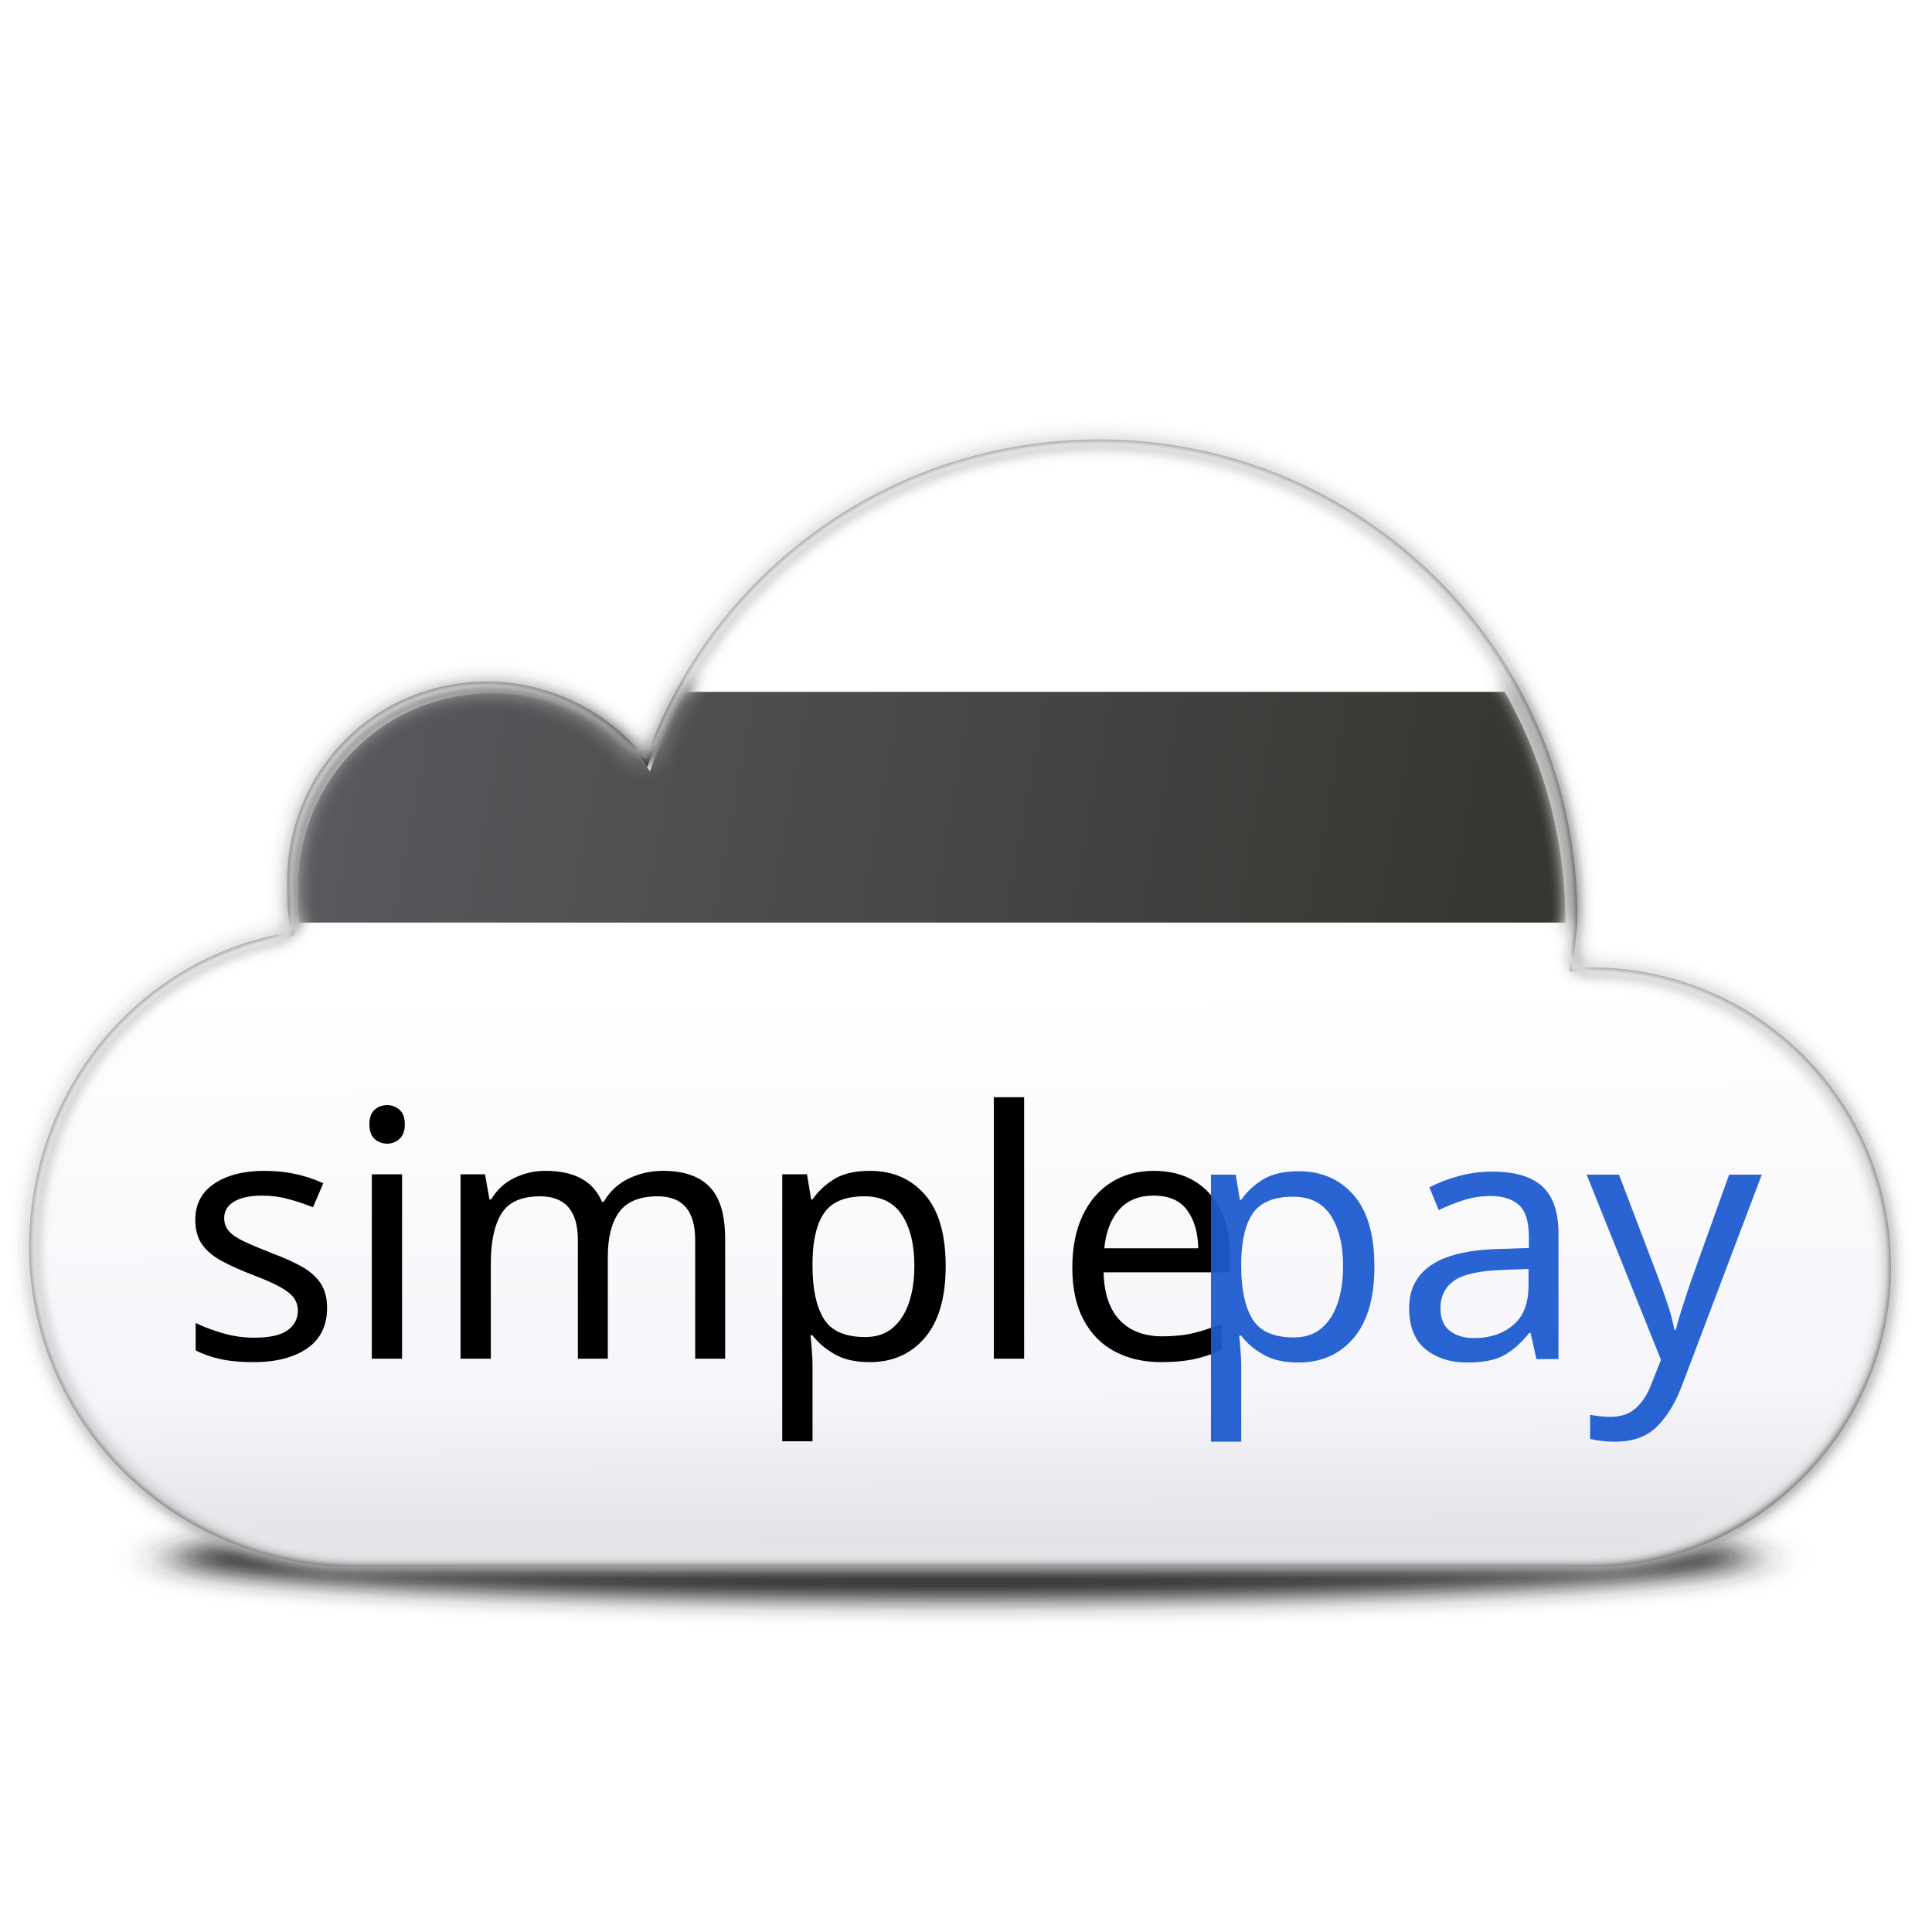
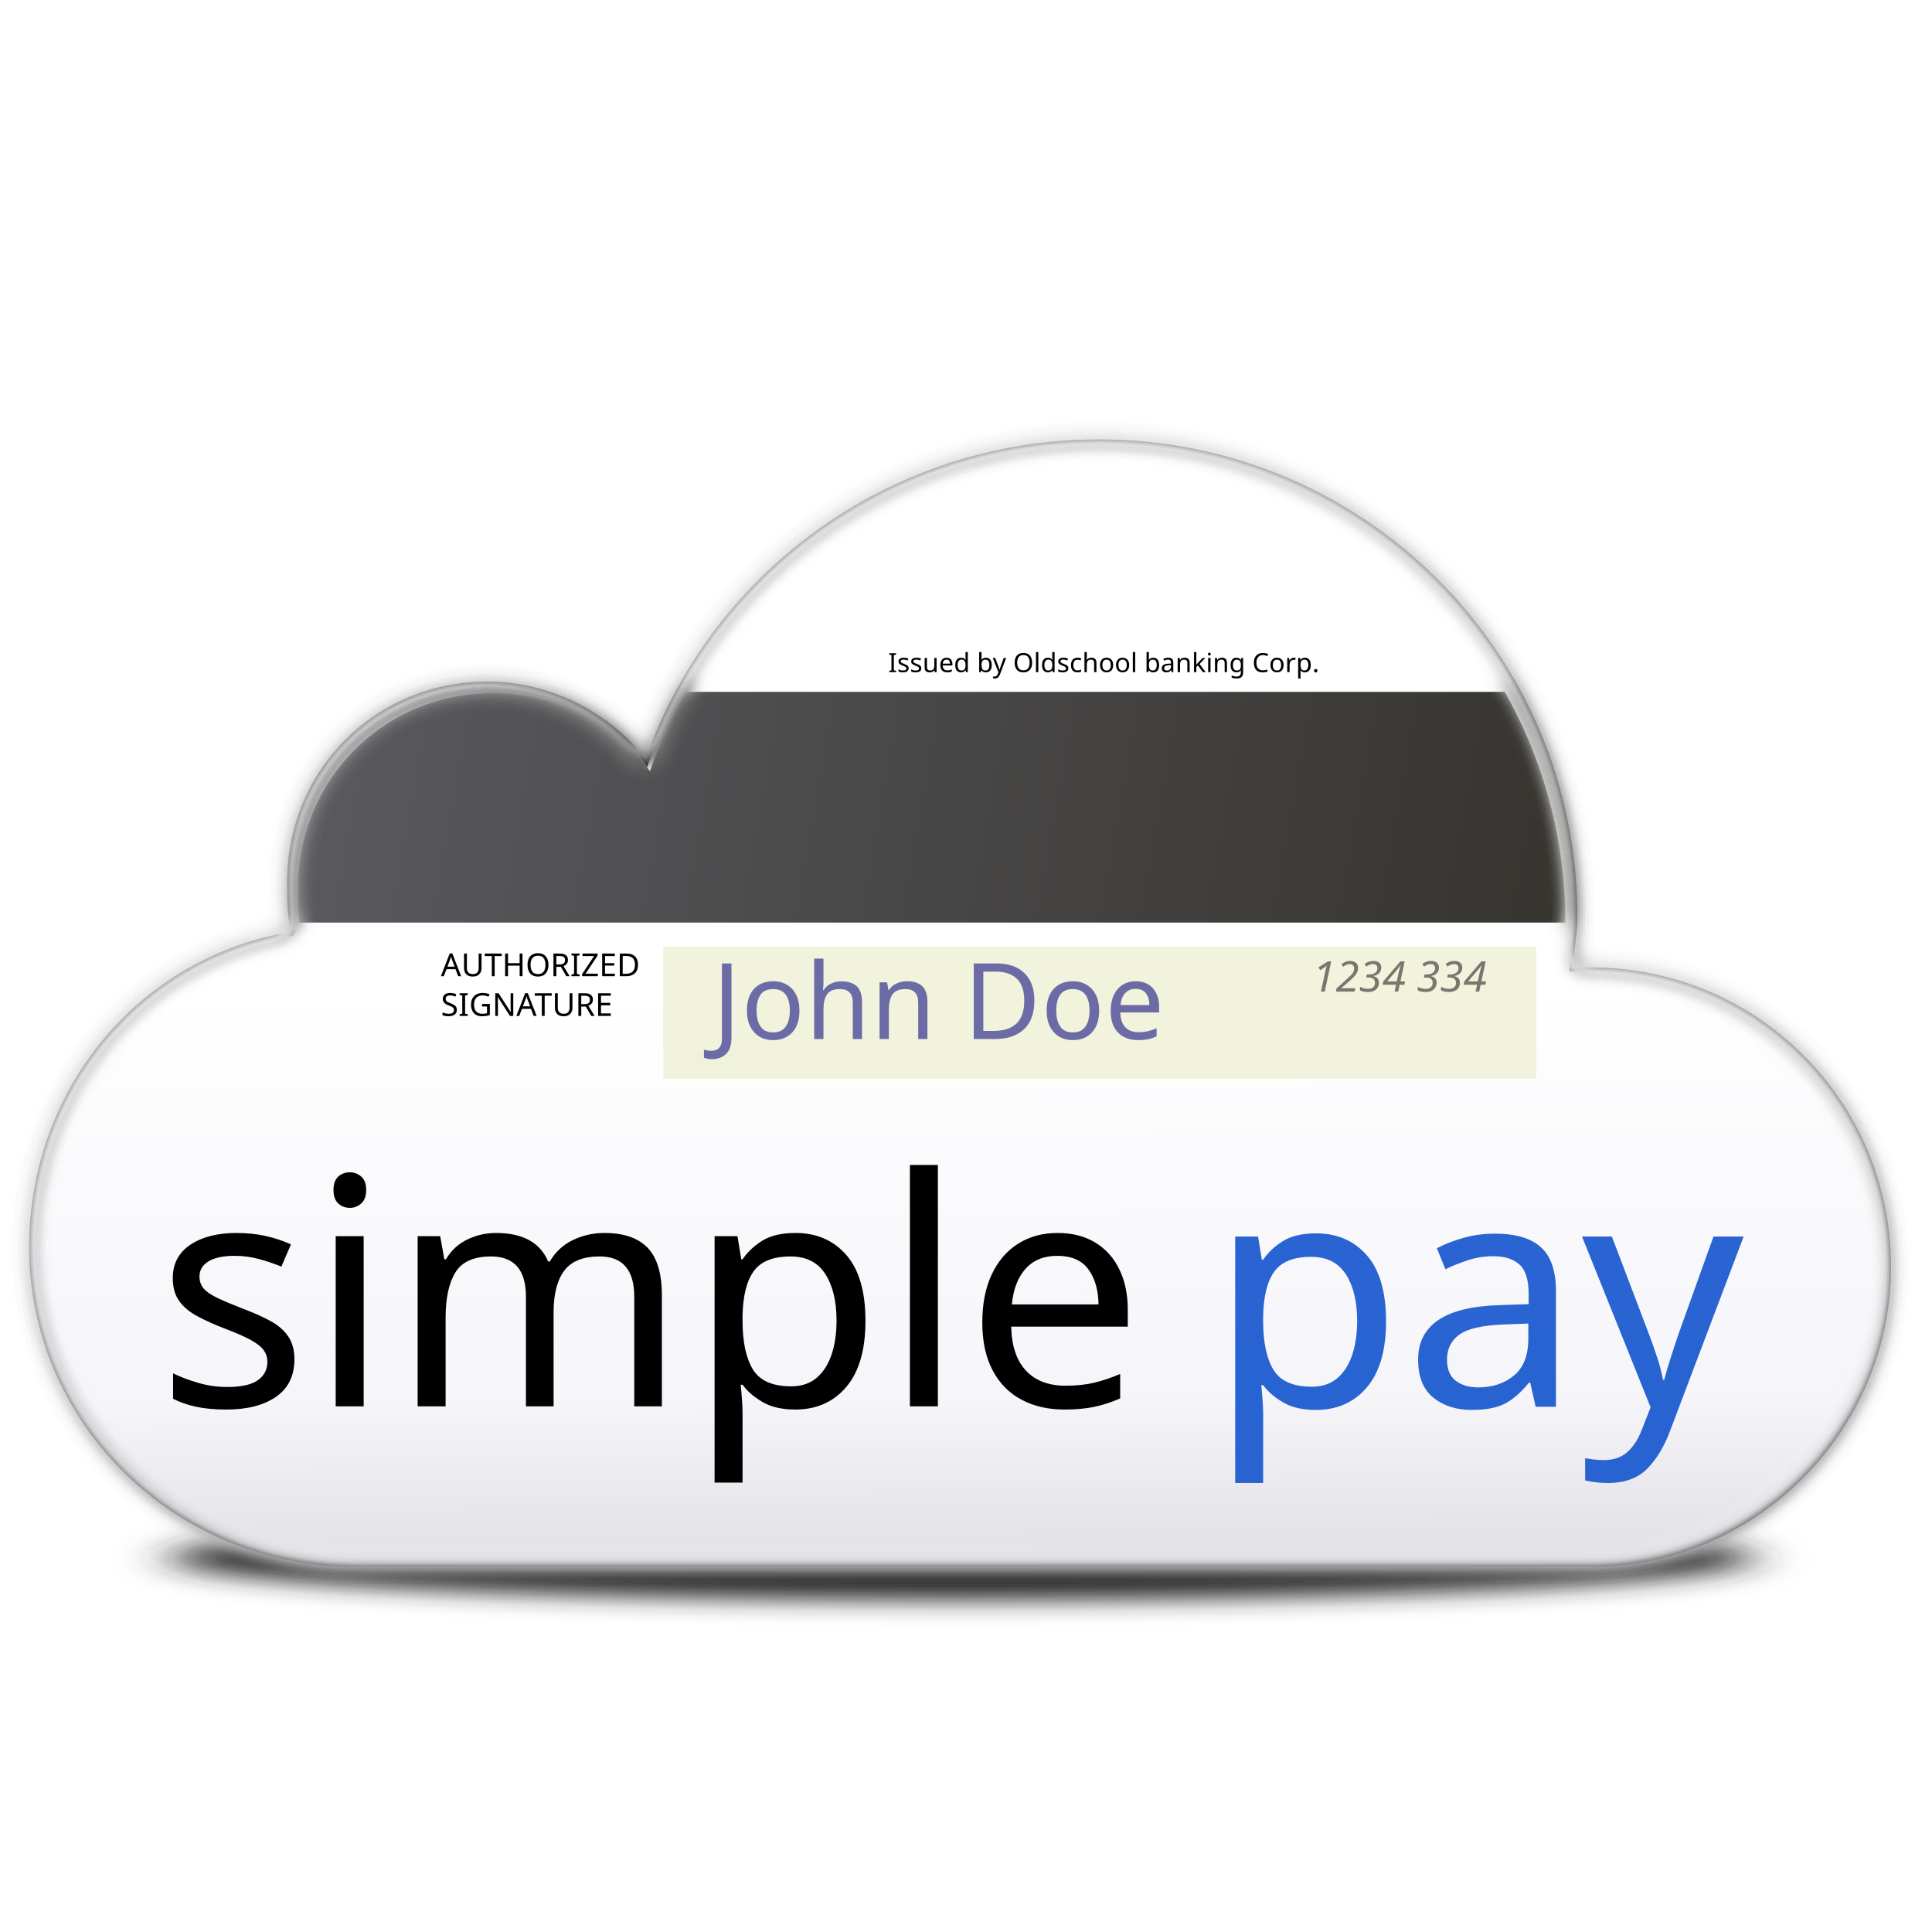
<svg xmlns="http://www.w3.org/2000/svg" xmlns:xlink="http://www.w3.org/1999/xlink" width="730" height="730" version="1.1" id="svg2">
  <description id="description6">Created with Sketch (http://www.bohemiancoding.com/sketch)</description>
  <defs id="defs8">
    <linearGradient id="linearGradient3864">
      <stop id="stop3866" offset="0" style="stop-color:#ffffff;stop-opacity:0;" />
      <stop style="stop-color:#ffffff;stop-opacity:0;" offset="0.5" id="stop3893" />
      <stop id="stop3895" offset="0.531" style="stop-color:#ffffff;stop-opacity:0.142;" />
      <stop id="stop3868" offset="1" style="stop-color:#ffffff;stop-opacity:0.08;" />
    </linearGradient>
    <linearGradient id="linearGradient3854">
      <stop style="stop-color:#ffffff;stop-opacity:1;" offset="0" id="stop3856" />
      <stop id="stop3858" offset="0.725" style="stop-color:#f5f5fa;stop-opacity:1;" />
      <stop style="stop-color:#e1e1e6;stop-opacity:1;" offset="1" id="stop3860" />
    </linearGradient>
    <linearGradient id="linearGradient3842">
      <stop id="stop3844" offset="0" style="stop-color:#ffffff;stop-opacity:1;" />
      <stop style="stop-color:#e8e8ee;stop-opacity:0.498;" offset="0.5" id="stop3852" />
      <stop id="stop3846" offset="1" style="stop-color:#d1d1dd;stop-opacity:0;" />
    </linearGradient>
    <filter color-interpolation-filters="sRGB" height="1" width="1" y="0" x="0" id="filter3100">
      <feColorMatrix values="0" type="saturate" id="feColorMatrix3102" />
    </filter>
    <filter color-interpolation-filters="sRGB" height="1" width="1" y="0" x="0" id="filter3104">
      <feColorMatrix values="0" type="saturate" id="feColorMatrix3106" />
    </filter>
    <filter color-interpolation-filters="sRGB" height="1" width="1" y="0" x="0" id="filter3108">
      <feColorMatrix values="0" type="saturate" id="feColorMatrix3110" />
    </filter>
    <filter color-interpolation-filters="sRGB" height="1" width="1" y="0" x="0" id="filter3112">
      <feColorMatrix values="0" type="saturate" id="feColorMatrix3114" />
    </filter>
    <filter color-interpolation-filters="sRGB" height="1" width="1" y="0" x="0" id="filter3116">
      <feColorMatrix values="0" type="saturate" id="feColorMatrix3118" />
    </filter>
    <filter color-interpolation-filters="sRGB" height="1" width="1" y="0" x="0" id="filter3120">
      <feColorMatrix values="0" type="saturate" id="feColorMatrix3122" />
    </filter>
    <filter color-interpolation-filters="sRGB" height="1" width="1" y="0" x="0" id="filter3124">
      <feColorMatrix values="0" type="saturate" id="feColorMatrix3126" />
    </filter>
    <filter color-interpolation-filters="sRGB" height="1" width="1" y="0" x="0" id="filter3128">
      <feColorMatrix values="0" type="saturate" id="feColorMatrix3130" />
    </filter>
    <filter color-interpolation-filters="sRGB" height="1" width="1" y="0" x="0" id="filter3132">
      <feColorMatrix values="0" type="saturate" id="feColorMatrix3134" />
    </filter>
    <filter color-interpolation-filters="sRGB" height="1" width="1" y="0" x="0" id="filter3136">
      <feColorMatrix values="0" type="saturate" id="feColorMatrix3138" />
    </filter>
    <filter color-interpolation-filters="sRGB" height="1" width="1" y="0" x="0" id="filter3140">
      <feColorMatrix values="0" type="saturate" id="feColorMatrix3142" />
    </filter>
    <filter color-interpolation-filters="sRGB" height="1" width="1" y="0" x="0" id="filter3144">
      <feColorMatrix values="0" type="saturate" id="feColorMatrix3146" />
    </filter>
    <filter color-interpolation-filters="sRGB" height="1" width="1" y="0" x="0" id="filter3148">
      <feColorMatrix values="0" type="saturate" id="feColorMatrix3150" />
    </filter>
    <filter color-interpolation-filters="sRGB" height="1" width="1" y="0" x="0" id="filter3152">
      <feColorMatrix values="0" type="saturate" id="feColorMatrix3154" />
    </filter>
    <filter color-interpolation-filters="sRGB" height="1" width="1" y="0" x="0" id="filter3156">
      <feColorMatrix values="0" type="saturate" id="feColorMatrix3158" />
    </filter>
    <filter color-interpolation-filters="sRGB" height="1" width="1" y="0" x="0" id="filter3160">
      <feColorMatrix values="0" type="saturate" id="feColorMatrix3162" />
    </filter>
    <filter color-interpolation-filters="sRGB" height="1" width="1" y="0" x="0" id="filter3164">
      <feColorMatrix values="0" type="saturate" id="feColorMatrix3166" />
    </filter>
    <linearGradient gradientUnits="userSpaceOnUse" y2="475.329" x2="486.852" y1="273.172" x1="489.244" id="linearGradient3848" xlink:href="#linearGradient3842" />
    <linearGradient y2="471.741" x2="485.656" y1="258.818" x1="484.459" gradientUnits="userSpaceOnUse" id="linearGradient3850" xlink:href="#linearGradient3854" />
    <linearGradient gradientTransform="matrix(0.4815864,0,0,0.6457399,-128.1014,-61.03806)" gradientUnits="userSpaceOnUse" y2="312.481" x2="1352.736" y1="651.594" x1="1269.389" id="linearGradient3870" xlink:href="#linearGradient3864" />
    <filter color-interpolation-filters="sRGB" height="1" width="1" y="0" x="0" id="filter3897">
      <feMorphology result="result0" in="SourceGraphic" radius="4" id="feMorphology3899" />
      <feGaussianBlur result="result91" stdDeviation="8" in="result0" id="feGaussianBlur3901" />
      <feComposite in="SourceGraphic" operator="in" in2="result91" id="feComposite3903" />
    </filter>
    <filter color-interpolation-filters="sRGB" height="1" width="1" y="0" x="0" id="filter3957">
      <feMorphology result="result0" in="SourceGraphic" radius="4" id="feMorphology3959" />
      <feGaussianBlur result="result91" stdDeviation="8" in="result0" id="feGaussianBlur3961" />
      <feComposite in="SourceGraphic" operator="in" in2="result91" id="feComposite3963" />
    </filter>
    <filter color-interpolation-filters="sRGB" height="1" width="1" y="0" x="0" id="filter3965">
      <feMorphology result="result0" in="SourceGraphic" radius="4" id="feMorphology3967" />
      <feGaussianBlur result="result91" stdDeviation="8" in="result0" id="feGaussianBlur3969" />
      <feComposite in="SourceGraphic" operator="in" in2="result91" id="feComposite3971" />
    </filter>
    <filter color-interpolation-filters="sRGB" height="1" width="1" y="0" x="0" id="filter3973">
      <feMorphology result="result0" in="SourceGraphic" radius="4" id="feMorphology3975" />
      <feGaussianBlur result="result91" stdDeviation="8" in="result0" id="feGaussianBlur3977" />
      <feComposite in="SourceGraphic" operator="in" in2="result91" id="feComposite3979" />
    </filter>
    <filter id="filter3891" color-interpolation-filters="sRGB" x="-0.2" width="1.4" height="1.4" y="-0.2">
      <feGaussianBlur id="feGaussianBlur3893" stdDeviation="11.12" result="result8" />
      <feOffset id="feOffset3895" dx="4" dy="4" result="result11" />
      <feComposite id="feComposite3897" in2="result11" result="result6" in="SourceGraphic" operator="in" />
      <feFlood id="feFlood3899" result="result10" in="result6" flood-opacity="1" flood-color="rgb(0,0,0)" />
      <feBlend id="feBlend3901" in2="result10" mode="normal" in="result6" result="result12" />
      <feComposite id="feComposite3904" in2="SourceGraphic" result="fbSourceGraphic" operator="in" />
      <feColorMatrix result="fbSourceGraphicAlpha" in="fbSourceGraphic" values="0 0 0 -1 0 0 0 0 -1 0 0 0 0 -1 0 0 0 0 1 0" id="feColorMatrix4179" />
      <feTurbulence id="feTurbulence4181" baseFrequency="0.05" numOctaves="5" type="fractalNoise" result="result91" />
      <feDisplacementMap id="feDisplacementMap4183" in2="result91" scale="25" result="result5" xChannelSelector="R" in="fbSourceGraphic" yChannelSelector="A" />
      <feComposite id="feComposite4185" in2="result5" in="fbSourceGraphic" operator="atop" />
    </filter>
    <filter id="filter4203" height="1" width="1" y="0" x="0" color-interpolation-filters="sRGB">
      <feTurbulence id="feTurbulence4205" type="fractalNoise" numOctaves="4" baseFrequency="0.4" seed="0" result="result0" />
      <feColorMatrix id="feColorMatrix4207" result="result4" values="0" type="saturate" />
      <feComposite id="feComposite4209" in2="result4" in="SourceGraphic" operator="arithmetic" k1="1.25" k2="0.5" k3="0.5" result="result2" k4="0" />
      <feBlend id="feBlend4211" in2="SourceGraphic" result="result5" mode="normal" in="result2" />
      <feComposite id="feComposite4213" in2="SourceGraphic" in="result5" operator="in" result="result3" />
    </filter>
    <filter id="filter4215" x="-0.25" y="-0.25" width="1.5" height="1.5" color-interpolation-filters="sRGB">
      <feMorphology id="feMorphology4217" radius="4" in="SourceGraphic" result="result0" />
      <feGaussianBlur id="feGaussianBlur4219" in="result0" stdDeviation="8" result="result91" />
      <feComposite id="feComposite4221" in2="result91" operator="in" in="SourceGraphic" result="fbSourceGraphic" />
      <feColorMatrix result="fbSourceGraphicAlpha" in="fbSourceGraphic" values="0 0 0 -1 0 0 0 0 -1 0 0 0 0 -1 0 0 0 0 1 0" id="feColorMatrix4223" />
      <feGaussianBlur id="feGaussianBlur4225" in="fbSourceGraphicAlpha" stdDeviation="2" result="blur" />
      <feColorMatrix id="feColorMatrix4227" result="bluralpha" type="matrix" values="1 0 0 0 0 0 1 0 0 0 0 0 1 0 0 0 0 0 0.5 0 " />
      <feOffset id="feOffset4229" in="bluralpha" dx="4" dy="4" result="offsetBlur" />
      <feMerge id="feMerge4231">
        <feMergeNode id="feMergeNode4233" in="offsetBlur" />
        <feMergeNode id="feMergeNode4235" in="fbSourceGraphic" />
      </feMerge>
    </filter>
    <filter id="filter4315" color-interpolation-filters="sRGB">
      <feGaussianBlur id="feGaussianBlur4317" in="SourceGraphic" stdDeviation="5 0.01" />
    </filter>
    <filter id="filter4319" color-interpolation-filters="sRGB" width="1.5" height="1.5" x="-0.25" y="-0.25">
      <feGaussianBlur id="feGaussianBlur4321" in="SourceGraphic" stdDeviation="1 0.01" result="fbSourceGraphic" />
      <feColorMatrix result="fbSourceGraphicAlpha" in="fbSourceGraphic" values="0 0 0 -1 0 0 0 0 -1 0 0 0 0 -1 0 0 0 0 1 0" id="feColorMatrix4411" />
      <feGaussianBlur id="feGaussianBlur4413" in="fbSourceGraphicAlpha" stdDeviation="0.5" result="blur" />
      <feColorMatrix id="feColorMatrix4415" result="bluralpha" type="matrix" values="1 0 0 0 0 0 1 0 0 0 0 0 1 0 0 0 0 0 0.5 0 " />
      <feOffset id="feOffset4417" in="bluralpha" dx="0" dy="0" result="offsetBlur" />
      <feMerge id="feMerge4419" result="fbSourceGraphic">
        <feMergeNode id="feMergeNode4421" in="offsetBlur" />
        <feMergeNode id="feMergeNode4423" in="fbSourceGraphic" />
      </feMerge>
      <feColorMatrix result="fbSourceGraphicAlpha" in="fbSourceGraphic" values="0 0 0 -1 0 0 0 0 -1 0 0 0 0 -1 0 0 0 0 1 0" id="feColorMatrix4791" />
      <feGaussianBlur id="feGaussianBlur4793" in="fbSourceGraphicAlpha" stdDeviation="2" result="blur" />
      <feColorMatrix id="feColorMatrix4795" result="bluralpha" type="matrix" values="1 0 0 0 0 0 1 0 0 0 0 0 1 0 0 0 0 0 0.5 0 " />
      <feOffset id="feOffset4797" in="bluralpha" dx="0" dy="0" result="offsetBlur" />
      <feMerge id="feMerge4799">
        <feMergeNode id="feMergeNode4801" in="offsetBlur" />
        <feMergeNode id="feMergeNode4803" in="fbSourceGraphic" />
      </feMerge>
    </filter>
    <filter id="filter4345" color-interpolation-filters="sRGB">
      <feGaussianBlur id="feGaussianBlur4347" in="SourceGraphic" stdDeviation="5 0.01" />
    </filter>
    <filter id="filter4349" color-interpolation-filters="sRGB" width="1.5" height="1.5" x="-0.25" y="-0.25">
      <feGaussianBlur id="feGaussianBlur4351" in="SourceGraphic" stdDeviation="1 0.01" result="fbSourceGraphic" />
      <feColorMatrix result="fbSourceGraphicAlpha" in="fbSourceGraphic" values="0 0 0 -1 0 0 0 0 -1 0 0 0 0 -1 0 0 0 0 1 0" id="feColorMatrix4397" />
      <feGaussianBlur id="feGaussianBlur4399" in="fbSourceGraphicAlpha" stdDeviation="1" result="blur" />
      <feColorMatrix id="feColorMatrix4401" result="bluralpha" type="matrix" values="1 0 0 0 0 0 1 0 0 0 0 0 1 0 0 0 0 0 0.5 0 " />
      <feOffset id="feOffset4403" in="bluralpha" dx="0" dy="0" result="offsetBlur" />
      <feMerge id="feMerge4405" result="fbSourceGraphic">
        <feMergeNode id="feMergeNode4407" in="offsetBlur" />
        <feMergeNode id="feMergeNode4409" in="fbSourceGraphic" />
      </feMerge>
      <feColorMatrix result="fbSourceGraphicAlpha" in="fbSourceGraphic" values="0 0 0 -1 0 0 0 0 -1 0 0 0 0 -1 0 0 0 0 1 0" id="feColorMatrix4805" />
      <feGaussianBlur id="feGaussianBlur4807" in="fbSourceGraphicAlpha" stdDeviation="2" result="blur" />
      <feColorMatrix id="feColorMatrix4809" result="bluralpha" type="matrix" values="1 0 0 0 0 0 1 0 0 0 0 0 1 0 0 0 0 0 0.5 0 " />
      <feOffset id="feOffset4811" in="bluralpha" dx="0" dy="0" result="offsetBlur" />
      <feMerge id="feMerge4813">
        <feMergeNode id="feMergeNode4815" in="offsetBlur" />
        <feMergeNode id="feMergeNode4817" in="fbSourceGraphic" />
      </feMerge>
    </filter>
    <filter id="filter4375" color-interpolation-filters="sRGB">
      <feGaussianBlur id="feGaussianBlur4377" in="SourceGraphic" stdDeviation="5 0.01" />
    </filter>
    <filter id="filter4379" color-interpolation-filters="sRGB">
      <feGaussianBlur id="feGaussianBlur4381" in="SourceGraphic" stdDeviation="1 0.01" />
    </filter>
    <filter id="filter4383" width="1.5" height="1.5" x="-0.25" y="-0.25" color-interpolation-filters="sRGB">
      <feGaussianBlur id="feGaussianBlur4385" in="SourceAlpha" stdDeviation="2.533" result="blur" />
      <feColorMatrix id="feColorMatrix4387" result="bluralpha" type="matrix" values="1 0 0 0 0 0 1 0 0 0 0 0 1 0 0 0 0 0 0.5 0 " />
      <feOffset id="feOffset4389" in="bluralpha" dx="0" dy="0" result="offsetBlur" />
      <feMerge id="feMerge4391" result="fbSourceGraphic">
        <feMergeNode id="feMergeNode4393" in="offsetBlur" />
        <feMergeNode id="feMergeNode4395" in="SourceGraphic" />
      </feMerge>
      <feColorMatrix result="fbSourceGraphicAlpha" in="fbSourceGraphic" values="0 0 0 -1 0 0 0 0 -1 0 0 0 0 -1 0 0 0 0 1 0" id="feColorMatrix4773" />
      <feGaussianBlur id="feGaussianBlur4775" in="fbSourceGraphic" stdDeviation="0.5 0.01" />
    </filter>
    <filter id="filter4447" color-interpolation-filters="sRGB">
      <feGaussianBlur id="feGaussianBlur4449" in="SourceGraphic" stdDeviation="5 0.01" />
    </filter>
    <filter id="filter4451" color-interpolation-filters="sRGB" width="1.5" height="1.5" x="-0.25" y="-0.25">
      <feGaussianBlur id="feGaussianBlur4453" in="SourceGraphic" stdDeviation="1 0.01" result="fbSourceGraphic" />
      <feColorMatrix result="fbSourceGraphicAlpha" in="fbSourceGraphic" values="0 0 0 -1 0 0 0 0 -1 0 0 0 0 -1 0 0 0 0 1 0" id="feColorMatrix4777" />
      <feGaussianBlur id="feGaussianBlur4779" in="fbSourceGraphicAlpha" stdDeviation="2" result="blur" />
      <feColorMatrix id="feColorMatrix4781" result="bluralpha" type="matrix" values="1 0 0 0 0 0 1 0 0 0 0 0 1 0 0 0 0 0 0.5 0 " />
      <feOffset id="feOffset4783" in="bluralpha" dx="0" dy="0" result="offsetBlur" />
      <feMerge id="feMerge4785">
        <feMergeNode id="feMergeNode4787" in="offsetBlur" />
        <feMergeNode id="feMergeNode4789" in="fbSourceGraphic" />
      </feMerge>
    </filter>
    <filter id="filter4769" color-interpolation-filters="sRGB">
      <feGaussianBlur id="feGaussianBlur4771" in="SourceGraphic" stdDeviation="5.372 0.01" />
    </filter>
    <filter id="filter5523" height="1.5" width="1.5" y="-0.25" x="-0.25" color-interpolation-filters="sRGB">
      <feGaussianBlur id="feGaussianBlur5525" stdDeviation="4" result="result1" />
      <feComposite id="feComposite5527" in2="result1" in="result1" result="result4" operator="in" />
      <feGaussianBlur id="feGaussianBlur5529" stdDeviation="2" result="result6" in="result4" />
      <feComposite id="feComposite5531" in2="result4" operator="xor" in="result6" result="result8" />
      <feComposite id="feComposite5533" in2="result8" operator="atop" result="fbSourceGraphic" in="result4" />
      <feSpecularLighting id="feSpecularLighting5535" specularExponent="10" specularConstant="1.3" surfaceScale="3" lighting-color="#ffffff" result="result1" in="fbSourceGraphic">
        <feDistantLight id="feDistantLight5537" azimuth="235" elevation="55" />
      </feSpecularLighting>
      <feComposite id="feComposite5539" in2="fbSourceGraphic" operator="atop" result="result2" in="result1" />
      <feComposite id="feComposite5541" in2="result2" k3="1" k2="1" operator="arithmetic" result="result4" in="fbSourceGraphic" k1="0" k4="0" />
      <feComposite id="feComposite5543" in2="SourceGraphic" operator="over" in="result4" result="result9" />
      <feBlend id="feBlend5545" in2="result2" mode="multiply" />
    </filter>
    <linearGradient xlink:href="#linearGradient3842" id="linearGradient5633" gradientUnits="userSpaceOnUse" x1="489.244" y1="273.172" x2="486.852" y2="475.329" />
    <linearGradient xlink:href="#linearGradient5003" id="linearGradient5009" x1="229.419" y1="383.04" x2="550.194" y2="441.104" gradientUnits="userSpaceOnUse" />
    <linearGradient id="linearGradient5003">
      <stop style="stop-color:#5a5a5f;stop-opacity:1;" offset="0" id="stop5005" />
      <stop style="stop-color:#36342f;stop-opacity:1;" offset="1" id="stop5007" />
    </linearGradient>
    <linearGradient gradientTransform="matrix(1.47837,0,0,1.47837,-114.072,-417.24)" y2="441.104" x2="550.194" y1="383.04" x1="229.419" gradientUnits="userSpaceOnUse" id="linearGradient5026" xlink:href="#linearGradient5003" />
    <linearGradient xlink:href="#linearGradient3854" id="linearGradient5049" gradientUnits="userSpaceOnUse" x1="484.459" y1="258.818" x2="485.656" y2="471.741" />
    <filter id="filter5998" color-interpolation-filters="sRGB">
      <feGaussianBlur id="feGaussianBlur6000" stdDeviation="5" result="result1" />
      <feComposite k4="0" k3="0" k1="0" id="feComposite6002" in2="result1" operator="arithmetic" k2="2" in="result1" />
    </filter>
    <filter id="filter6571" x="-0.039" width="1.078" y="-0.345" height="1.69">
      <feGaussianBlur stdDeviation="6.16" id="feGaussianBlur6573" />
    </filter>
    <filter id="filter7731" height="2" y="-0.5" width="1.6" x="-0.3" color-interpolation-filters="sRGB">
      <feGaussianBlur id="feGaussianBlur7733" stdDeviation="1.734" result="result8" />
      <feTurbulence id="feTurbulence7735" seed="27" result="result7" type="fractalNoise" numOctaves="5" baseFrequency="0.025" />
      <feComposite id="feComposite7737" in2="result8" result="result6" operator="over" in="result7" />
      <feColorMatrix id="feColorMatrix7739" result="result9" values="1 0 0 0 0 0 1 0 0 0 0 0 1 0 0 0 0 0 6 -4 " />
      <feDisplacementMap id="feDisplacementMap7741" in2="result9" in="result7" xChannelSelector="A" yChannelSelector="A" scale="50" result="result4" />
      <feComposite id="feComposite7743" in2="result4" result="result2" operator="in" in="result8" />
      <feComposite id="feComposite7745" in2="result9" result="fbSourceGraphic" in="result2" operator="in" />
      <feComposite id="feComposite7747" in2="fbSourceGraphic" operator="arithmetic" k2="1" k1="0.5" in="fbSourceGraphic" result="result91" />
      <feBlend id="feBlend7749" in2="result91" in="fbSourceGraphic" mode="multiply" />
    </filter>
    <filter id="filter7751" height="2" y="-0.5" width="1.6" x="-0.26" color-interpolation-filters="sRGB">
      <feGaussianBlur id="feGaussianBlur7753" stdDeviation="2 1" result="result8" />
      <feTurbulence id="feTurbulence7755" seed="27" result="result7" type="fractalNoise" numOctaves="5" baseFrequency="0.025" />
      <feComposite id="feComposite7757" in2="result8" result="result6" operator="over" in="result7" />
      <feColorMatrix id="feColorMatrix7759" result="result9" values="1 0 0 0 0 0 1 0 0 0 0 0 1 0 0 0 0 0 6 -4 " />
      <feDisplacementMap id="feDisplacementMap7761" in2="result9" in="result7" xChannelSelector="A" yChannelSelector="A" scale="50" result="result4" />
      <feComposite id="feComposite7763" in2="result4" result="result2" operator="in" in="result8" />
      <feComposite id="feComposite7765" in2="result9" result="fbSourceGraphic" in="result2" operator="in" />
      <feComposite id="feComposite7767" in2="fbSourceGraphic" operator="arithmetic" k2="1" k1="0.5" in="fbSourceGraphic" result="result91" />
      <feBlend id="feBlend7769" in2="result91" in="fbSourceGraphic" mode="multiply" />
    </filter>
  </defs>
  <g id="Main Page" style="fill:none" transform="translate(0,214)">
    <path transform="matrix(1.589748,0,0,0.7333368,-177.2288,276.5761)" style="fill:#282828;fill-opacity:1;stroke:none;filter:url(#filter6571)" id="path5996" d="m 528.571,133.791 c 0,11.835 -84.426,21.429 -188.571,21.429 -104.145,0 -188.571,-9.594 -188.571,-21.429 0,-11.835 84.426,-21.429 188.571,-21.429 104.145,0 188.571,9.594 188.571,21.429 z" />
    <path d="" id="Rectangle decoration" style="fill:none;stroke:#000000;stroke-width:1" />
    <path d="" id="Oval decoration" style="fill:none;stroke:#000000;stroke-width:1" />
    <path d="" id="path17" style="fill:none;stroke:#000000;stroke-width:1" />
    <path d="" id="path21" style="fill:none;stroke:#000000;stroke-width:1" />
    <path d="" id="path25" style="fill:none;stroke:#000000;stroke-width:1" />
    <g style="fill:url(#linearGradient3848);fill-opacity:1;filter:url(#filter5523)" id="g4815" transform="translate(-108.9723,-99.75317)">
      <path style="fill:url(#linearGradient5633);fill-opacity:1;stroke-width:0.2;stroke-miterlimit:4;stroke-dasharray:none" d="m 218.931,473.696 c -32.849,-7.171 -60.509,-25.734 -78.051,-52.381 -22.81,-34.65 -25.519,-77.95 -7.271,-116.207 13.367,-28.024 36.792,-49.206 65.689,-59.4 5.438,-1.919 12.338,-3.898 15.332,-4.398 l 5.444,-0.91 -0.754,-13.308 c -1.425,-25.16 4.99,-42.771 21.602,-59.305 19.142,-19.052 43.088,-25.889 68.188,-19.47 13.925,3.561 24.573,9.55 35.035,19.705 l 8.924,8.662 2.094,-5.397 c 22.792,-58.75 71.067,-99.978 132.782,-113.401 15.518,-3.375 54.454,-3.422 70.111,-0.085 36.178,7.711 66.862,24.472 92.951,50.774 18.995,19.15 32.753,41.567 41.434,67.516 6.731,20.119 8.94,34.404 8.891,57.515 l -0.041,19.64 12.873,0.887 c 49.76,3.427 88.098,33.882 101.886,80.936 16.979,57.94 -17.243,118.388 -77.62,137.105 l -9.512,2.949 -250.771,0.209 c -212.279,0.177 -252.067,-0.074 -259.216,-1.635 z" id="path4813" />
      <path id="path27" d="m 219.734,238.54 c -1.5,-7.5 -1.5,-13.5 -1.5,-19.5 0,-42 33,-75 75,-75 24,0 46.5,12 60,30 24,-70.5 91.5,-121.5 171,-121.5 99,0 180,79.5 180,180 0,6 -1.5,12 -1.5,19.5 1.5,0 4.5,0 7.5,0 61.5,0 112.5,49.5 112.5,112.5 0,61.5 -51,112.5 -112.5,112.5 -1.5,0 -469.5,0 -469.5,0 -67.5,-1.5 -120,-55.5 -120,-120 0,-60 42,-109.5 99,-118.5 l 0,0" style="fill:url(#linearGradient5049);fill-opacity:1;stroke:#000000;stroke-width:1.5" />
      <path style="fill:url(#linearGradient5026);fill-opacity:1;stroke:none" d="m 368.061,147.174 c -5.403,9.489 -9.927,19.516 -13.49,29.983 -13.305,-17.74 -35.481,-29.567 -59.135,-29.567 -41.394,0 -73.918,32.524 -73.918,73.918 0,4.106 0.015,8.242 0.508,12.843 l 478.484,0 c -0.08,-31.864 -8.427,-61.545 -22.961,-87.178 l -309.487,0 z" id="path4471" />
    </g>
    <path d="" id="path29" style="fill:none;stroke:#000000;stroke-width:1" />
-     <text id="text3010" y="299.384" x="67.166" style="font-size:130px;font-style:normal;font-weight:normal;line-height:125%;letter-spacing:0px;word-spacing:0px;fill:#000000;fill-opacity:1;stroke:none;font-family:Sans;" xml:space="preserve">
-       <tspan style="font-size:130px;" y="299.384" x="67.166" id="tspan3012">simple</tspan>
-     </text>
-     <text id="text3014" y="299.533" x="446.513" style="font-size:130px;font-style:normal;font-weight:normal;line-height:125%;letter-spacing:0px;word-spacing:0px;fill:#000000;fill-opacity:1;stroke:none;font-family:Sans;" xml:space="preserve">
-       <tspan style="font-size:130px;fill:#1c5acf;fill-opacity:0.941;" y="299.533" x="446.513" id="tspan3016">pay</tspan>
+     <text id="text3010" y="317.384" x="59.166" style="font-size:120px;font-style:normal;font-weight:normal;line-height:125%;letter-spacing:0px;word-spacing:0px;fill:#000000;fill-opacity:1;stroke:none;font-family:Sans" xml:space="preserve">
+       <tspan style="font-size:120px" y="317.384" x="59.166" id="tspan3012">simple</tspan>
+     </text>
+     <text id="text3014" y="317.533" x="456.513" style="font-size:120px;font-style:normal;font-weight:normal;line-height:125%;letter-spacing:0px;word-spacing:0px;fill:#000000;fill-opacity:1;stroke:none;font-family:Sans" xml:space="preserve">
+       <tspan style="font-size:120px;fill:#1c5acf;fill-opacity:0.941" y="317.533" x="456.513" id="tspan3016">pay</tspan>
    </text>
    <path style="opacity:0;fill:#5a5a5f;fill-opacity:1;stroke:none" id="path5051" d="m 716.185,596.276 c 0,19.331 -153.493,35.002 -342.835,35.002 -189.343,0 -342.835,-15.671 -342.835,-35.002 0,-19.331 153.493,-35.002 342.835,-35.002 189.343,0 342.835,15.671 342.835,35.002 z" transform="translate(0,-214)" />
    <path style="opacity:0;fill:#5a5a5f;fill-opacity:1;stroke:none;stroke-opacity:1" id="path5053" d="m 682.081,782.054 c 0,47.584 -100.051,86.158 -223.471,86.158 -123.42,0 -223.471,-38.574 -223.471,-86.158 0,-47.584 100.051,-86.158 223.471,-86.158 123.42,0 223.471,38.574 223.471,86.158 z" transform="translate(0,-214)" />
+     <rect style="opacity:0.569;fill:#e9eac1;fill-opacity:1;stroke:none" id="rect3215" width="329.899" height="49.985" x="250.604" y="143.614" />
+     <text xml:space="preserve" style="font-size:40px;font-style:normal;font-variant:normal;font-weight:normal;font-stretch:normal;line-height:125%;letter-spacing:0px;word-spacing:0px;opacity:0.558;fill:#00007b;fill-opacity:1;stroke:none;font-family:SchoolHouse Cursive B;-inkscape-font-specification:SchoolHouse Cursive B" x="269.1" y="178.603" id="text3985">
+       <tspan id="tspan3987" x="269.1" y="178.603">John Doe</tspan>
+     </text>
+     <text xml:space="preserve" style="font-size:10px;font-style:normal;font-variant:normal;font-weight:normal;font-stretch:normal;line-height:125%;letter-spacing:0px;word-spacing:0px;fill:#000000;fill-opacity:1;stroke:none;font-family:Osaka;-inkscape-font-specification:Osaka" x="335.598" y="39.959" id="text3989">
+       <tspan id="tspan3991" x="335.598" y="39.959">Issued by Oldschool banking Corp.</tspan>
+     </text>
+     <text xml:space="preserve" style="font-size:40px;font-style:normal;font-variant:normal;font-weight:normal;font-stretch:normal;line-height:125%;letter-spacing:0px;word-spacing:0px;opacity:0.678;fill:#000000;fill-opacity:1;stroke:none;font-family:Osaka;-inkscape-font-specification:Osaka" x="495.884" y="160.669" id="text3993">
+       <tspan id="tspan3995" x="495.884" y="160.669" style="font-size:16px;font-style:italic;font-variant:normal;font-weight:normal;font-stretch:normal;fill:#3d3c3d;fill-opacity:1;font-family:Cursor;-inkscape-font-specification:Cursor Italic">1234 334</tspan>
+     </text>
+     <text xml:space="preserve" style="font-size:12px;font-style:normal;font-variant:normal;font-weight:normal;font-stretch:normal;line-height:125%;letter-spacing:0px;word-spacing:0px;fill:#000000;fill-opacity:1;stroke:none;font-family:Osaka;-inkscape-font-specification:Osaka" x="166.591" y="154.859" id="text3997">
+       <tspan id="tspan3999" x="166.591" y="154.859" style="font-size:12px">AUTHORIZED</tspan>
+       <tspan x="166.591" y="169.859" id="tspan4001" style="font-size:12px">SIGNATURE</tspan>
+     </text>
  </g>
</svg>
